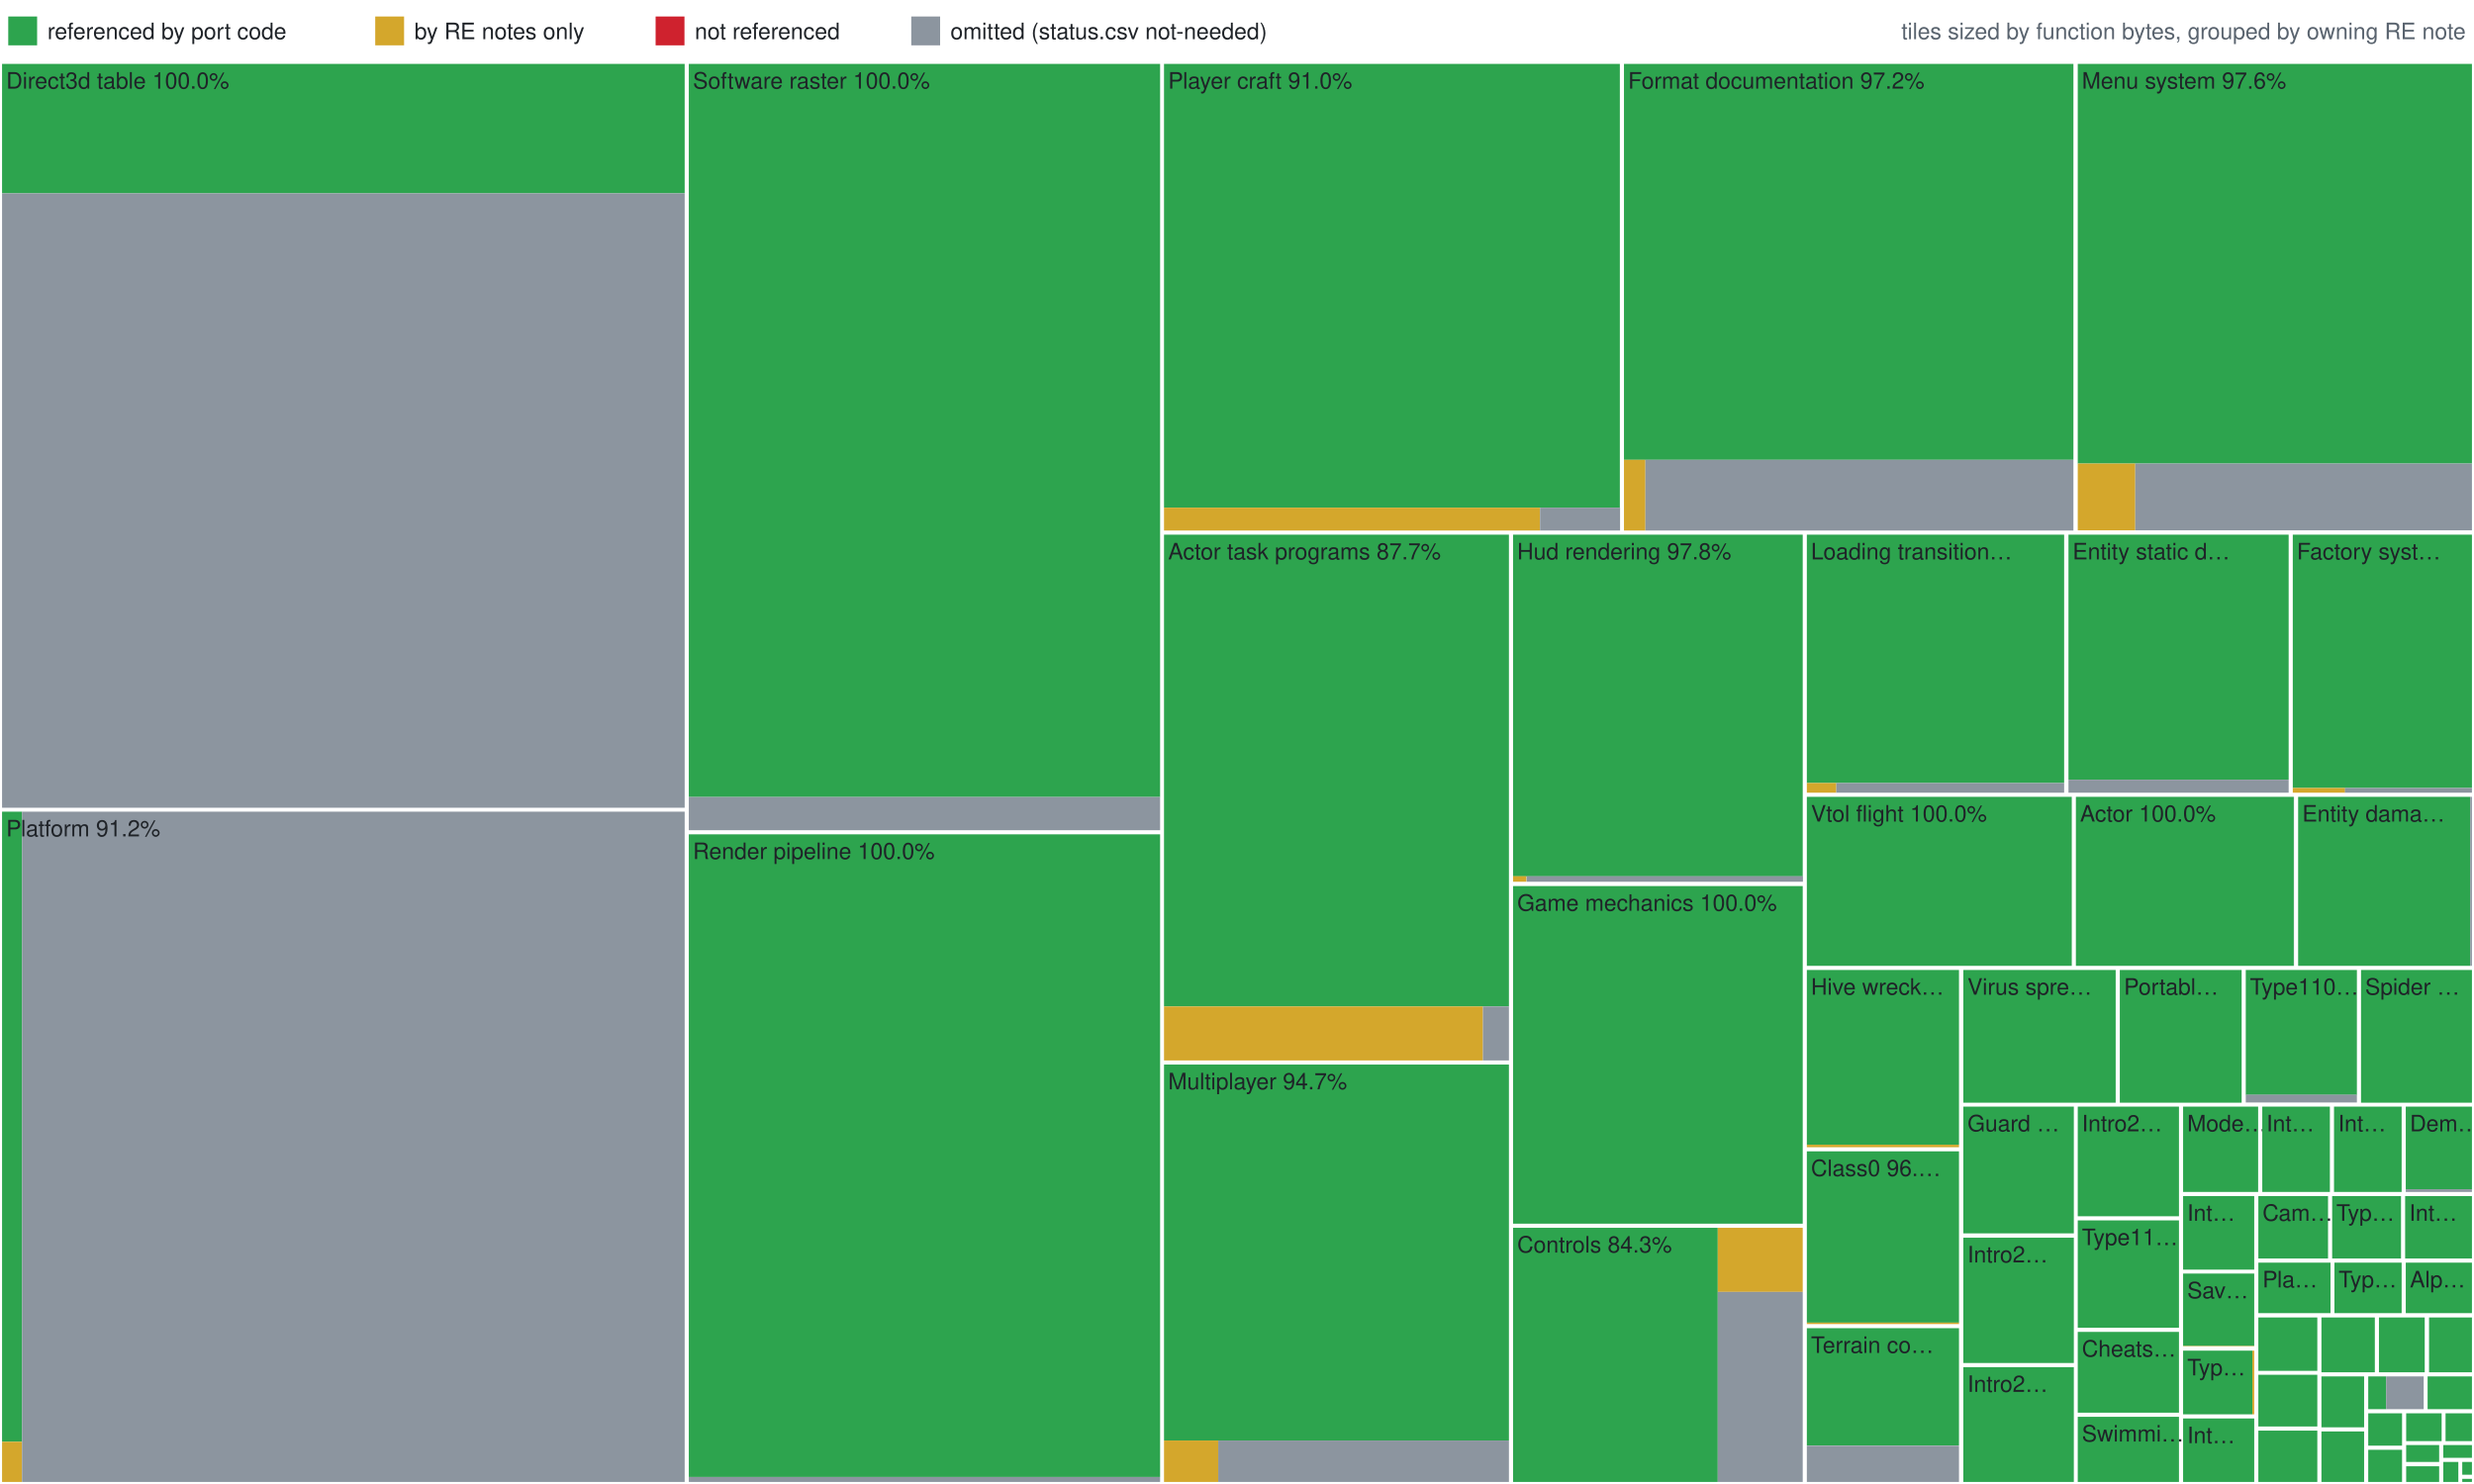
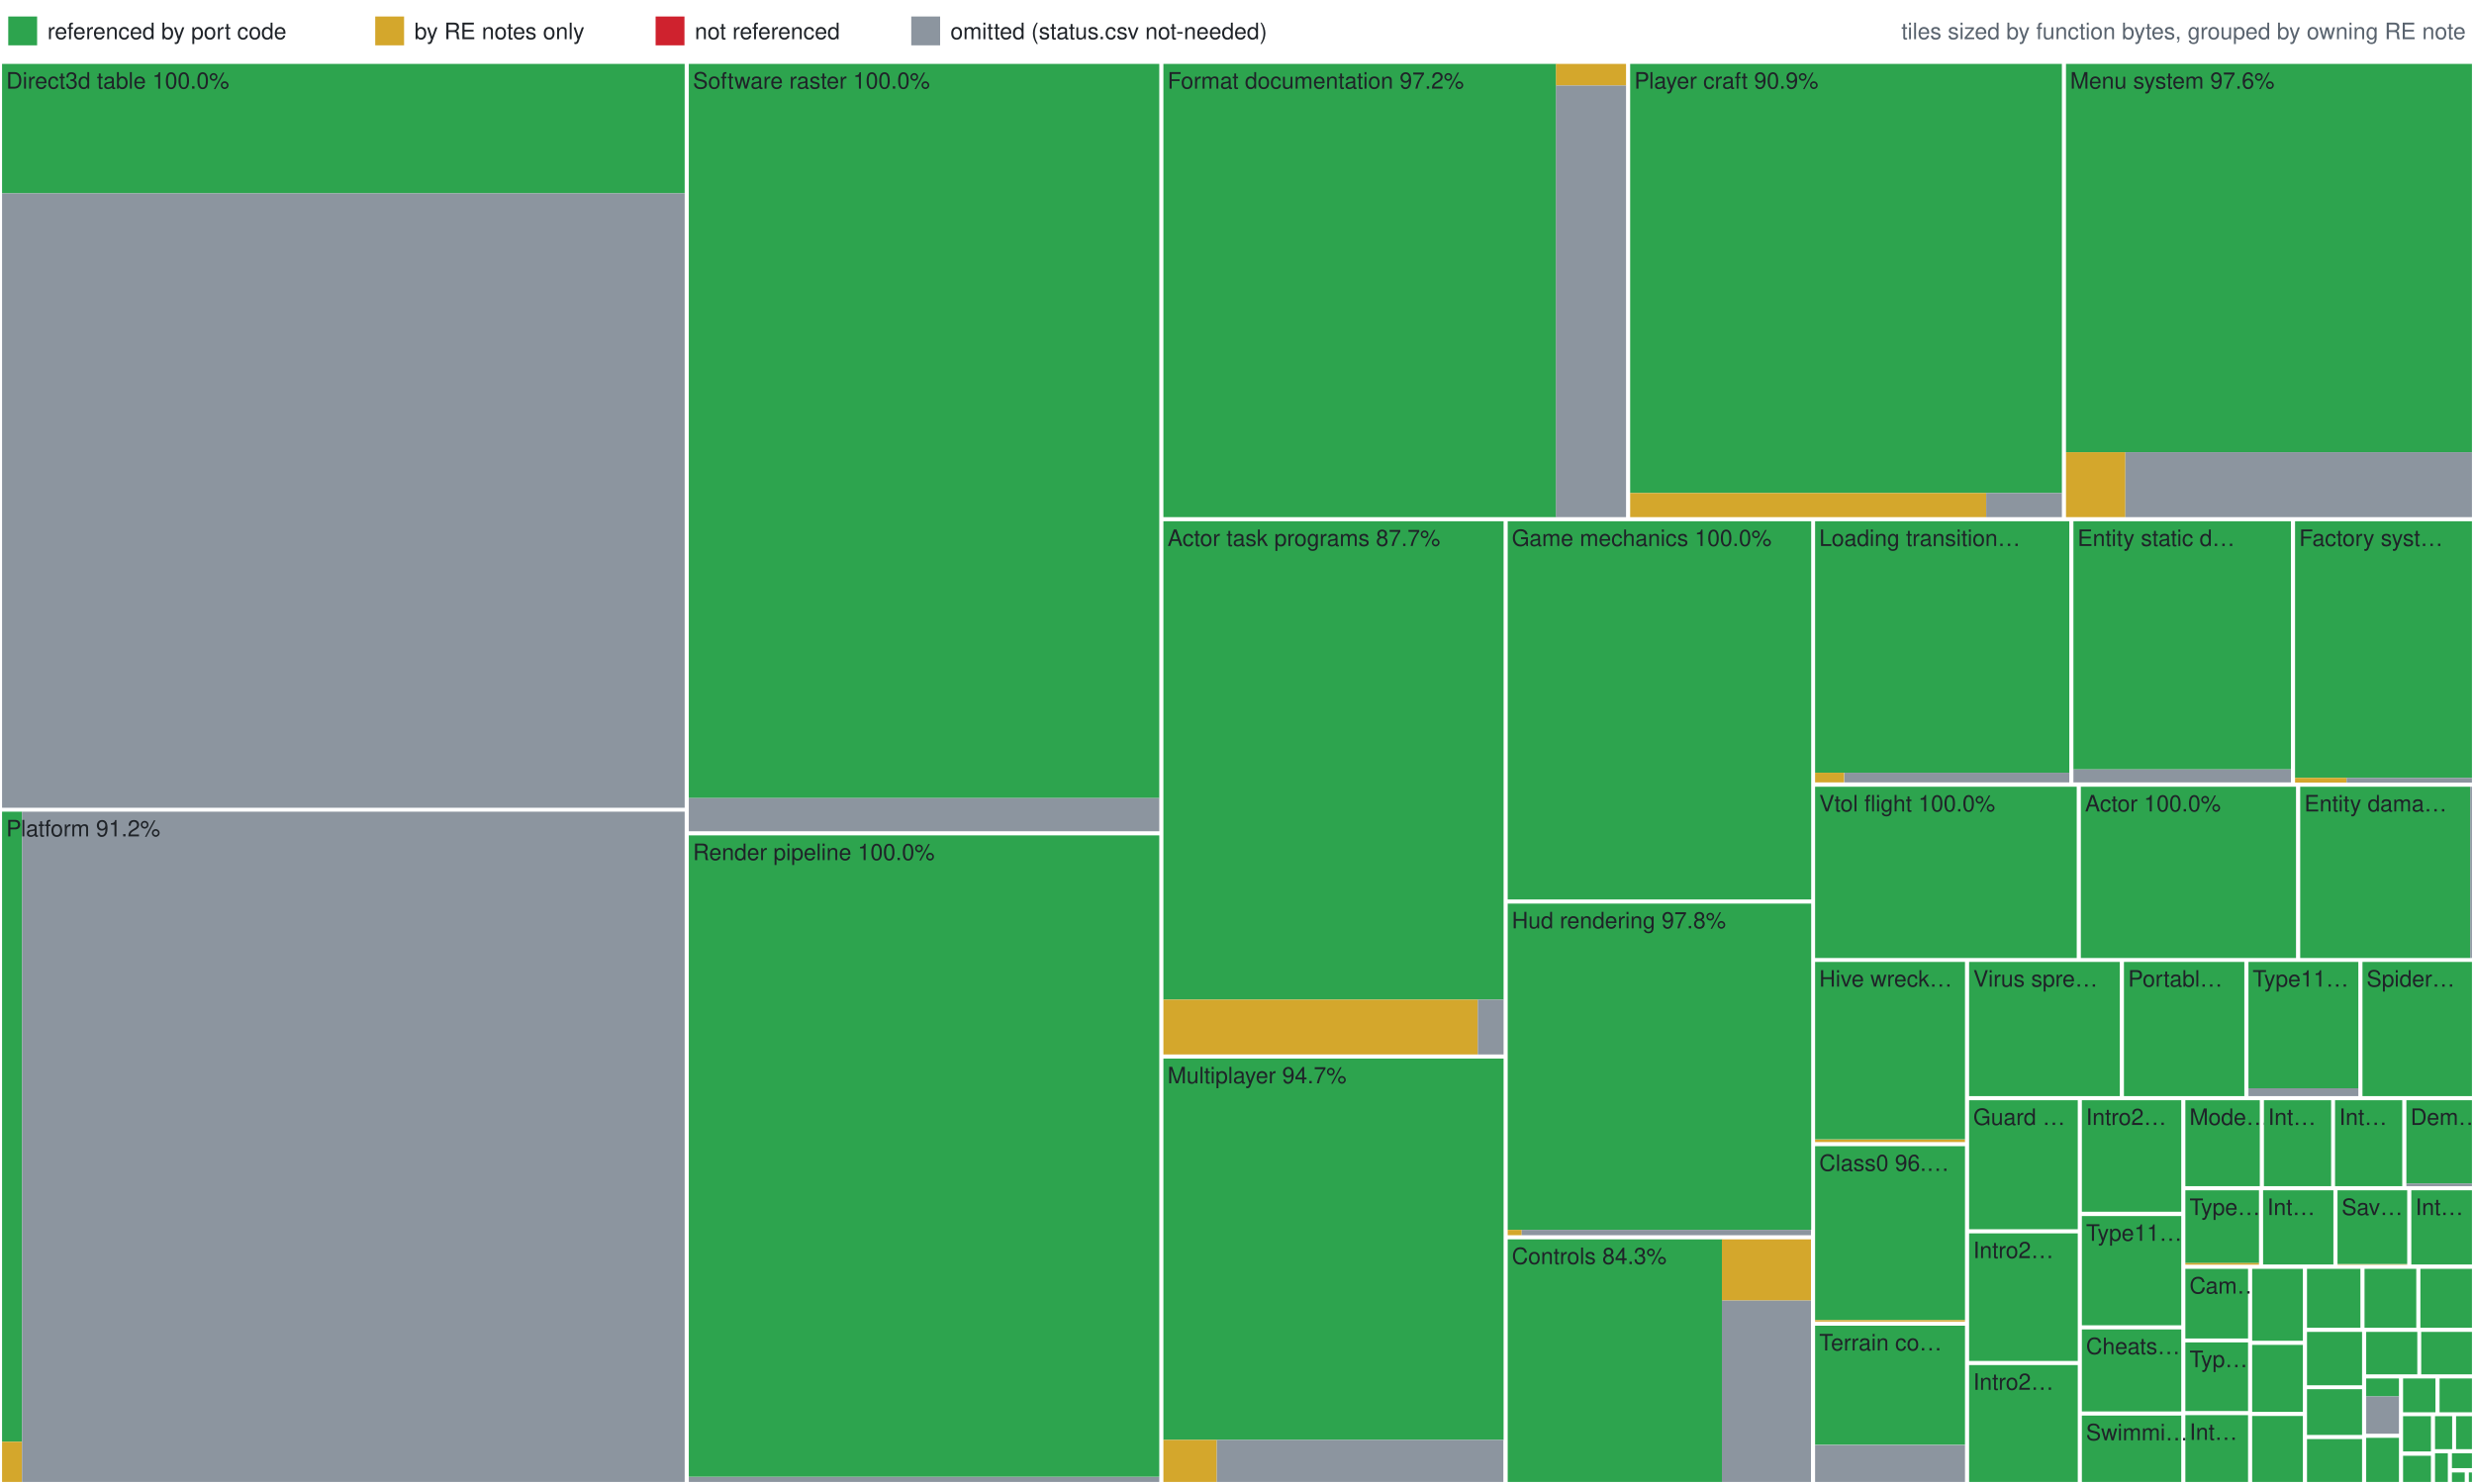
<svg xmlns="http://www.w3.org/2000/svg" width="1200" height="720" viewBox="0 0 1200 720" font-family="Segoe UI, Helvetica, Arial, sans-serif" font-size="11">
  <rect width="1200" height="720" fill="#ffffff" />
  <rect x="4" y="8" width="14" height="14" fill="#2da44e" />
  <text x="23" y="19" fill="#1f2328">referenced by port code</text>
  <rect x="182" y="8" width="14" height="14" fill="#d4a72c" />
  <text x="201" y="19" fill="#1f2328">by RE notes only</text>
  <rect x="318" y="8" width="14" height="14" fill="#cf222e" />
  <text x="337" y="19" fill="#1f2328">not referenced</text>
  <rect x="442" y="8" width="14" height="14" fill="#8c959f" />
  <text x="461" y="19" fill="#1f2328">omitted (status.csv not-needed)</text>
  <text x="1196" y="19" fill="#59636e" text-anchor="end">tiles sized by function bytes, grouped by owning RE note</text>
  <g>
    <rect x="1" y="31" width="331.1" height="62.8" fill="#2da44e" />
    <rect x="1" y="93.8" width="331.1" height="298.1" fill="#8c959f" />
    <text x="3" y="43" fill="#1f2328">Direct3d table 100.0%</text>
  </g>
  <g>
    <rect x="1" y="393.8" width="9.7" height="305.7" fill="#2da44e" />
    <rect x="1" y="699.5" width="9.7" height="19.5" fill="#d4a72c" />
    <rect x="10.7" y="393.8" width="321.4" height="325.2" fill="#8c959f" />
    <text x="3" y="405.8" fill="#1f2328">Platform 91.2%</text>
  </g>
  <g>
-     <rect x="334.1" y="31" width="228.6" height="355.7" fill="#2da44e" />
-     <rect x="334.1" y="386.7" width="228.6" height="16.1" fill="#8c959f" />
+     <rect x="334.1" y="31" width="228.2" height="356.2" fill="#2da44e" />
+     <rect x="334.1" y="387.2" width="228.2" height="16.1" fill="#8c959f" />
    <text x="336.1" y="43" fill="#1f2328">Software raster 100.0%</text>
  </g>
  <g>
-     <rect x="334.1" y="404.8" width="228.6" height="311.8" fill="#2da44e" />
-     <rect x="334.1" y="716.6" width="228.6" height="2.4" fill="#8c959f" />
-     <text x="336.1" y="416.8" fill="#1f2328">Render pipeline 100.0%</text>
-   </g>
-   <g>
-     <rect x="564.6" y="31" width="221.1" height="215.3" fill="#2da44e" />
-     <rect x="564.6" y="246.3" width="182.4" height="11.1" fill="#d4a72c" />
-     <rect x="747" y="246.3" width="38.8" height="11.1" fill="#8c959f" />
-     <text x="566.6" y="43" fill="#1f2328">Player craft 91.0%</text>
-   </g>
-   <g>
-     <rect x="787.7" y="31" width="218" height="192.1" fill="#2da44e" />
-     <rect x="787.7" y="223.1" width="10.4" height="34.3" fill="#d4a72c" />
-     <rect x="798.1" y="223.1" width="207.6" height="34.3" fill="#8c959f" />
-     <text x="789.7" y="43" fill="#1f2328">Format documentation 97.2%</text>
-   </g>
-   <g>
-     <rect x="1007.8" y="31" width="191.2" height="193.9" fill="#2da44e" />
-     <rect x="1007.8" y="224.9" width="27.9" height="32.4" fill="#d4a72c" />
-     <rect x="1035.7" y="224.9" width="163.3" height="32.4" fill="#8c959f" />
-     <text x="1009.8" y="43" fill="#1f2328">Menu system 97.6%</text>
-   </g>
-   <g>
-     <rect x="564.6" y="259.4" width="167.3" height="228.9" fill="#2da44e" />
-     <rect x="564.6" y="488.3" width="154.7" height="26.2" fill="#d4a72c" />
-     <rect x="719.3" y="488.3" width="12.6" height="26.2" fill="#8c959f" />
-     <text x="566.6" y="271.4" fill="#1f2328">Actor task programs 87.7%</text>
-   </g>
-   <g>
-     <rect x="564.6" y="516.5" width="167.3" height="182.4" fill="#2da44e" />
-     <rect x="564.6" y="698.9" width="26.3" height="20.1" fill="#d4a72c" />
-     <rect x="590.9" y="698.9" width="141" height="20.1" fill="#8c959f" />
-     <text x="566.6" y="528.5" fill="#1f2328">Multiplayer 94.7%</text>
-   </g>
-   <g>
-     <rect x="733.9" y="259.4" width="140.5" height="165.8" fill="#2da44e" />
-     <rect x="733.9" y="425.1" width="6.5" height="2.7" fill="#d4a72c" />
-     <rect x="740.5" y="425.1" width="134" height="2.7" fill="#8c959f" />
-     <text x="735.9" y="271.4" fill="#1f2328">Hud rendering 97.8%</text>
-   </g>
-   <g>
-     <rect x="733.9" y="429.9" width="140.5" height="163.8" fill="#2da44e" />
-     <text x="735.9" y="441.9" fill="#1f2328">Game mechanics 100.0%</text>
-   </g>
-   <g>
-     <rect x="733.9" y="595.7" width="99.3" height="123.3" fill="#2da44e" />
-     <rect x="833.2" y="595.7" width="41.2" height="31.1" fill="#d4a72c" />
-     <rect x="833.2" y="626.8" width="41.2" height="92.2" fill="#8c959f" />
-     <text x="735.9" y="607.7" fill="#1f2328">Controls 84.3%</text>
-   </g>
-   <g>
-     <rect x="876.4" y="259.4" width="124.8" height="120.5" fill="#2da44e" />
-     <rect x="876.4" y="379.9" width="14.3" height="4.7" fill="#d4a72c" />
-     <rect x="890.7" y="379.9" width="110.5" height="4.7" fill="#8c959f" />
-     <text x="878.4" y="271.4" fill="#1f2328">Loading transition…</text>
-   </g>
-   <g>
-     <rect x="1003.3" y="259.4" width="106.8" height="118.9" fill="#2da44e" />
-     <rect x="1003.3" y="378.3" width="106.8" height="6.3" fill="#8c959f" />
-     <text x="1005.3" y="271.4" fill="#1f2328">Entity static d…</text>
-   </g>
-   <g>
-     <rect x="1112.1" y="259.4" width="86.9" height="122.9" fill="#2da44e" />
-     <rect x="1112.1" y="382.3" width="25.4" height="2.3" fill="#d4a72c" />
-     <rect x="1137.4" y="382.3" width="61.6" height="2.3" fill="#8c959f" />
-     <text x="1114.1" y="271.4" fill="#1f2328">Factory syst…</text>
-   </g>
-   <g>
-     <rect x="876.4" y="386.6" width="128.5" height="82" fill="#2da44e" />
-     <text x="878.4" y="398.6" fill="#1f2328">Vtol flight 100.0%</text>
-   </g>
-   <g>
-     <rect x="1006.9" y="386.6" width="105.7" height="82" fill="#2da44e" />
-     <rect x="1112.6" y="386.6" width="0.1" height="82" fill="#8c959f" />
-     <text x="1008.9" y="398.6" fill="#1f2328">Actor 100.0%</text>
-   </g>
-   <g>
-     <rect x="1114.7" y="386.6" width="83.5" height="82" fill="#2da44e" />
-     <rect x="1198.2" y="386.6" width="0.8" height="82" fill="#8c959f" />
-     <text x="1116.7" y="398.6" fill="#1f2328">Entity dama…</text>
-   </g>
-   <g>
-     <rect x="876.4" y="470.6" width="73.8" height="84.8" fill="#2da44e" />
-     <rect x="876.4" y="555.4" width="73.8" height="1.2" fill="#d4a72c" />
-     <text x="878.4" y="482.6" fill="#1f2328">Hive wreck…</text>
-   </g>
-   <g>
-     <rect x="876.4" y="558.6" width="73.8" height="83.1" fill="#2da44e" />
-     <rect x="876.4" y="641.7" width="73.8" height="0.7" fill="#d4a72c" />
-     <text x="878.4" y="570.6" fill="#1f2328">Class0 96.…</text>
-   </g>
-   <g>
-     <rect x="876.4" y="644.4" width="73.8" height="56.9" fill="#2da44e" />
-     <rect x="876.4" y="701.4" width="73.8" height="17.6" fill="#8c959f" />
-     <text x="878.4" y="656.4" fill="#1f2328">Terrain co…</text>
-   </g>
-   <g>
-     <rect x="952.3" y="470.6" width="73.9" height="64.4" fill="#2da44e" />
-     <text x="954.3" y="482.6" fill="#1f2328">Virus spre…</text>
-   </g>
-   <g>
-     <rect x="1028.2" y="470.6" width="59.1" height="64.4" fill="#2da44e" />
-     <text x="1030.2" y="482.6" fill="#1f2328">Portabl…</text>
-   </g>
-   <g>
-     <rect x="1089.3" y="470.6" width="53.9" height="60.6" fill="#2da44e" />
-     <rect x="1089.3" y="531.1" width="53.9" height="3.8" fill="#8c959f" />
-     <text x="1091.3" y="482.6" fill="#1f2328">Type110…</text>
-   </g>
-   <g>
-     <rect x="1145.2" y="470.6" width="53.8" height="64.4" fill="#2da44e" />
-     <text x="1147.2" y="482.6" fill="#1f2328">Spider …</text>
-   </g>
-   <g>
-     <rect x="952.3" y="536.9" width="53.6" height="61.5" fill="#2da44e" />
-     <text x="954.3" y="548.9" fill="#1f2328">Guard …</text>
-   </g>
-   <g>
-     <rect x="952.3" y="600.5" width="53.6" height="60.8" fill="#2da44e" />
-     <text x="954.3" y="612.5" fill="#1f2328">Intro2…</text>
-   </g>
-   <g>
-     <rect x="952.3" y="663.3" width="53.6" height="55.7" fill="#2da44e" />
-     <text x="954.3" y="675.3" fill="#1f2328">Intro2…</text>
-   </g>
-   <g>
-     <rect x="1007.8" y="536.9" width="49.1" height="53.2" fill="#2da44e" />
-     <text x="1009.8" y="548.9" fill="#1f2328">Intro2…</text>
-   </g>
-   <g>
-     <rect x="1007.8" y="592.1" width="49.1" height="52.1" fill="#2da44e" />
-     <text x="1009.8" y="604.1" fill="#1f2328">Type11…</text>
-   </g>
-   <g>
-     <rect x="1007.8" y="646.2" width="49.1" height="39.2" fill="#2da44e" />
-     <text x="1009.8" y="658.2" fill="#1f2328">Cheats…</text>
-   </g>
-   <g>
-     <rect x="1007.8" y="687.4" width="49.1" height="31.6" fill="#2da44e" />
-     <text x="1009.8" y="699.4" fill="#1f2328">Swimmi…</text>
-   </g>
-   <g>
-     <rect x="1058.9" y="536.9" width="36.4" height="41.4" fill="#2da44e" />
-     <text x="1060.9" y="548.9" fill="#1f2328">Mode…</text>
-   </g>
-   <g>
-     <rect x="1097.3" y="536.9" width="32.8" height="41.4" fill="#2da44e" />
-     <text x="1099.3" y="548.9" fill="#1f2328">Int…</text>
-   </g>
-   <g>
-     <rect x="1132.1" y="536.9" width="32.8" height="41.4" fill="#2da44e" />
-     <text x="1134.1" y="548.9" fill="#1f2328">Int…</text>
-   </g>
-   <g>
-     <rect x="1166.9" y="536.9" width="32.1" height="40.1" fill="#2da44e" />
-     <rect x="1166.9" y="577" width="32.1" height="1.3" fill="#8c959f" />
-     <text x="1168.9" y="548.9" fill="#1f2328">Dem…</text>
-   </g>
-   <g>
-     <rect x="1058.9" y="580.3" width="34.5" height="35.7" fill="#2da44e" />
-     <text x="1060.9" y="592.3" fill="#1f2328">Int…</text>
-   </g>
-   <g>
-     <rect x="1058.9" y="617.9" width="34.5" height="35.1" fill="#2da44e" />
-     <rect x="1058.9" y="653.1" width="34.5" height="0.2" fill="#d4a72c" />
-     <text x="1060.9" y="629.9" fill="#1f2328">Sav…</text>
-   </g>
-   <g>
-     <rect x="1058.9" y="655.3" width="33.6" height="30.9" fill="#2da44e" />
-     <rect x="1092.5" y="655.3" width="0.9" height="30.9" fill="#d4a72c" />
-     <text x="1060.9" y="667.3" fill="#1f2328">Typ…</text>
-   </g>
-   <g>
-     <rect x="1058.9" y="688.2" width="34.5" height="30.8" fill="#2da44e" />
-     <text x="1060.9" y="700.2" fill="#1f2328">Int…</text>
-   </g>
-   <g>
-     <rect x="1095.4" y="580.3" width="33.8" height="30.3" fill="#2da44e" />
-     <text x="1097.4" y="592.3" fill="#1f2328">Cam…</text>
-   </g>
-   <g>
-     <rect x="1131.2" y="580.3" width="33.4" height="30.3" fill="#2da44e" />
-     <text x="1133.2" y="592.3" fill="#1f2328">Typ…</text>
-   </g>
-   <g>
-     <rect x="1166.6" y="580.3" width="32.4" height="30.3" fill="#2da44e" />
-     <text x="1168.6" y="592.3" fill="#1f2328">Int…</text>
-   </g>
-   <g>
-     <rect x="1095.4" y="612.6" width="35" height="24.5" fill="#2da44e" />
-     <text x="1097.4" y="624.6" fill="#1f2328">Pla…</text>
-   </g>
-   <g>
-     <rect x="1132.3" y="612.6" width="32.6" height="24.5" fill="#2da44e" />
-     <text x="1134.3" y="624.6" fill="#1f2328">Typ…</text>
-   </g>
-   <g>
-     <rect x="1166.9" y="612.6" width="32.1" height="24.5" fill="#2da44e" />
-     <text x="1168.9" y="624.6" fill="#1f2328">Alp…</text>
-   </g>
-   <g>
-     <rect x="1095.4" y="639.2" width="28.6" height="25.9" fill="#2da44e" />
-   </g>
-   <g>
-     <rect x="1095.4" y="667" width="28.6" height="25.1" fill="#2da44e" />
-   </g>
-   <g>
-     <rect x="1095.4" y="694.1" width="28.6" height="24.9" fill="#2da44e" />
-   </g>
-   <g>
-     <rect x="1126" y="639.2" width="25.9" height="26.6" fill="#2da44e" />
-   </g>
-   <g>
-     <rect x="1153.9" y="639.2" width="22.2" height="26.6" fill="#2da44e" />
-   </g>
-   <g>
-     <rect x="1178.2" y="639.2" width="20.8" height="26.6" fill="#2da44e" />
-   </g>
-   <g>
-     <rect x="1126" y="667.8" width="20.7" height="24.7" fill="#2da44e" />
-   </g>
-   <g>
-     <rect x="1126" y="694.5" width="20.7" height="24.5" fill="#2da44e" />
-   </g>
-   <g>
-     <rect x="1148.7" y="667.8" width="8.7" height="15.9" fill="#2da44e" />
-     <rect x="1157.4" y="667.8" width="18.2" height="15.9" fill="#8c959f" />
-   </g>
-   <g>
-     <rect x="1177.5" y="667.8" width="21.5" height="15.9" fill="#2da44e" />
-   </g>
-   <g>
-     <rect x="1148.7" y="685.7" width="16.4" height="15.7" fill="#2da44e" />
-   </g>
-   <g>
-     <rect x="1148.7" y="703.4" width="16.4" height="15.6" fill="#2da44e" />
-   </g>
-   <g>
-     <rect x="1167.1" y="685.7" width="17.2" height="13.5" fill="#2da44e" />
-   </g>
-   <g>
-     <rect x="1186.2" y="685.7" width="12.8" height="13.5" fill="#2da44e" />
-   </g>
-   <g>
-     <rect x="1167.1" y="701.1" width="16" height="8.2" fill="#2da44e" />
-   </g>
-   <g>
-     <rect x="1167.1" y="711.4" width="16" height="7.6" fill="#2da44e" />
-   </g>
-   <g>
-     <rect x="1185.1" y="701.1" width="13.9" height="6.2" fill="#2da44e" />
-   </g>
-   <g>
-     <rect x="1185.1" y="709.3" width="7.3" height="9.7" fill="#2da44e" />
-   </g>
-   <g>
-     <rect x="1194.3" y="709.3" width="4.7" height="6.2" fill="#2da44e" />
-   </g>
-   <g>
-     <rect x="1194.3" y="717.5" width="4.7" height="1.5" fill="#2da44e" />
+     <rect x="334.1" y="405.3" width="228.2" height="311.2" fill="#2da44e" />
+     <rect x="334.1" y="716.6" width="228.2" height="2.4" fill="#8c959f" />
+     <text x="336.1" y="417.3" fill="#1f2328">Render pipeline 100.0%</text>
+   </g>
+   <g>
+     <rect x="564.3" y="31" width="190.5" height="219.9" fill="#2da44e" />
+     <rect x="754.7" y="31" width="34" height="10.5" fill="#d4a72c" />
+     <rect x="754.7" y="41.5" width="34" height="209.4" fill="#8c959f" />
+     <text x="566.3" y="43" fill="#1f2328">Format documentation 97.2%</text>
+   </g>
+   <g>
+     <rect x="790.7" y="31" width="209.4" height="208.2" fill="#2da44e" />
+     <rect x="790.7" y="239.2" width="172.7" height="11.7" fill="#d4a72c" />
+     <rect x="963.4" y="239.2" width="36.7" height="11.7" fill="#8c959f" />
+     <text x="792.7" y="43" fill="#1f2328">Player craft 90.9%</text>
+   </g>
+   <g>
+     <rect x="1002.1" y="31" width="196.9" height="188.4" fill="#2da44e" />
+     <rect x="1002.1" y="219.4" width="28.8" height="31.5" fill="#d4a72c" />
+     <rect x="1030.9" y="219.4" width="168.1" height="31.5" fill="#8c959f" />
+     <text x="1004.1" y="43" fill="#1f2328">Menu system 97.6%</text>
+   </g>
+   <g>
+     <rect x="564.3" y="252.9" width="165" height="232.1" fill="#2da44e" />
+     <rect x="564.3" y="485" width="152.5" height="26.6" fill="#d4a72c" />
+     <rect x="716.8" y="485" width="12.5" height="26.6" fill="#8c959f" />
+     <text x="566.3" y="264.9" fill="#1f2328">Actor task programs 87.7%</text>
+   </g>
+   <g>
+     <rect x="564.3" y="513.6" width="165" height="185" fill="#2da44e" />
+     <rect x="564.3" y="698.6" width="25.9" height="20.4" fill="#d4a72c" />
+     <rect x="590.2" y="698.6" width="139" height="20.4" fill="#8c959f" />
+     <text x="566.3" y="525.6" fill="#1f2328">Multiplayer 94.7%</text>
+   </g>
+   <g>
+     <rect x="731.3" y="252.9" width="147.2" height="183.5" fill="#2da44e" />
+     <text x="733.3" y="264.9" fill="#1f2328">Game mechanics 100.0%</text>
+   </g>
+   <g>
+     <rect x="731.3" y="438.4" width="147.2" height="158.3" fill="#2da44e" />
+     <rect x="731.3" y="596.7" width="6.8" height="2.6" fill="#d4a72c" />
+     <rect x="738.1" y="596.7" width="140.3" height="2.6" fill="#8c959f" />
+     <text x="733.3" y="450.4" fill="#1f2328">Hud rendering 97.8%</text>
+   </g>
+   <g>
+     <rect x="731.3" y="601.3" width="104" height="117.7" fill="#2da44e" />
+     <rect x="835.2" y="601.3" width="43.2" height="29.7" fill="#d4a72c" />
+     <rect x="835.2" y="631" width="43.2" height="88" fill="#8c959f" />
+     <text x="733.3" y="613.3" fill="#1f2328">Controls 84.3%</text>
+   </g>
+   <g>
+     <rect x="880.4" y="252.9" width="123.3" height="122" fill="#2da44e" />
+     <rect x="880.4" y="374.9" width="14.1" height="4.7" fill="#d4a72c" />
+     <rect x="894.6" y="374.9" width="109.1" height="4.7" fill="#8c959f" />
+     <text x="882.4" y="264.9" fill="#1f2328">Loading transition…</text>
+   </g>
+   <g>
+     <rect x="1005.7" y="252.9" width="105.5" height="120.4" fill="#2da44e" />
+     <rect x="1005.7" y="373.3" width="105.5" height="6.3" fill="#8c959f" />
+     <text x="1007.7" y="264.9" fill="#1f2328">Entity static d…</text>
+   </g>
+   <g>
+     <rect x="1113.2" y="252.9" width="85.8" height="124.5" fill="#2da44e" />
+     <rect x="1113.2" y="377.4" width="25" height="2.3" fill="#d4a72c" />
+     <rect x="1138.2" y="377.4" width="60.8" height="2.3" fill="#8c959f" />
+     <text x="1115.2" y="264.9" fill="#1f2328">Factory syst…</text>
+   </g>
+   <g>
+     <rect x="880.4" y="381.7" width="126.9" height="83.1" fill="#2da44e" />
+     <text x="882.4" y="393.7" fill="#1f2328">Vtol flight 100.0%</text>
+   </g>
+   <g>
+     <rect x="1009.3" y="381.7" width="104.3" height="83.1" fill="#2da44e" />
+     <rect x="1113.6" y="381.7" width="0.1" height="83.1" fill="#8c959f" />
+     <text x="1011.3" y="393.7" fill="#1f2328">Actor 100.0%</text>
+   </g>
+   <g>
+     <rect x="1115.7" y="381.7" width="82.5" height="83.1" fill="#2da44e" />
+     <rect x="1198.2" y="381.7" width="0.8" height="83.1" fill="#8c959f" />
+     <text x="1117.7" y="393.7" fill="#1f2328">Entity dama…</text>
+   </g>
+   <g>
+     <rect x="880.4" y="466.7" width="72.7" height="86.1" fill="#2da44e" />
+     <rect x="880.4" y="552.9" width="72.7" height="1.2" fill="#d4a72c" />
+     <text x="882.4" y="478.7" fill="#1f2328">Hive wreck…</text>
+   </g>
+   <g>
+     <rect x="880.4" y="556.1" width="72.7" height="84.4" fill="#2da44e" />
+     <rect x="880.4" y="640.5" width="72.7" height="0.7" fill="#d4a72c" />
+     <text x="882.4" y="568.1" fill="#1f2328">Class0 96.…</text>
+   </g>
+   <g>
+     <rect x="880.4" y="643.2" width="72.7" height="57.8" fill="#2da44e" />
+     <rect x="880.4" y="701.1" width="72.7" height="17.9" fill="#8c959f" />
+     <text x="882.4" y="655.2" fill="#1f2328">Terrain co…</text>
+   </g>
+   <g>
+     <rect x="955.1" y="466.7" width="73.1" height="65.1" fill="#2da44e" />
+     <text x="957.1" y="478.7" fill="#1f2328">Virus spre…</text>
+   </g>
+   <g>
+     <rect x="1030.2" y="466.7" width="58.4" height="65.1" fill="#2da44e" />
+     <text x="1032.2" y="478.7" fill="#1f2328">Portabl…</text>
+   </g>
+   <g>
+     <rect x="1090.6" y="466.7" width="53.3" height="61.3" fill="#2da44e" />
+     <rect x="1090.6" y="528" width="53.3" height="3.8" fill="#8c959f" />
+     <text x="1092.6" y="478.7" fill="#1f2328">Type11…</text>
+   </g>
+   <g>
+     <rect x="1145.9" y="466.7" width="53.1" height="65.1" fill="#2da44e" />
+     <text x="1147.9" y="478.7" fill="#1f2328">Spider…</text>
+   </g>
+   <g>
+     <rect x="955.1" y="533.8" width="52.7" height="62.6" fill="#2da44e" />
+     <text x="957.1" y="545.8" fill="#1f2328">Guard …</text>
+   </g>
+   <g>
+     <rect x="955.1" y="598.4" width="52.7" height="61.9" fill="#2da44e" />
+     <text x="957.1" y="610.4" fill="#1f2328">Intro2…</text>
+   </g>
+   <g>
+     <rect x="955.1" y="662.3" width="52.7" height="56.7" fill="#2da44e" />
+     <text x="957.1" y="674.3" fill="#1f2328">Intro2…</text>
+   </g>
+   <g>
+     <rect x="1009.8" y="533.8" width="48.2" height="54.1" fill="#2da44e" />
+     <text x="1011.8" y="545.8" fill="#1f2328">Intro2…</text>
+   </g>
+   <g>
+     <rect x="1009.8" y="590" width="48.2" height="53" fill="#2da44e" />
+     <text x="1011.8" y="602" fill="#1f2328">Type11…</text>
+   </g>
+   <g>
+     <rect x="1009.8" y="645" width="48.2" height="39.8" fill="#2da44e" />
+     <text x="1011.8" y="657" fill="#1f2328">Cheats…</text>
+   </g>
+   <g>
+     <rect x="1009.8" y="686.8" width="48.2" height="32.2" fill="#2da44e" />
+     <text x="1011.8" y="698.8" fill="#1f2328">Swimmi…</text>
+   </g>
+   <g>
+     <rect x="1060" y="533.8" width="36.1" height="41.7" fill="#2da44e" />
+     <text x="1062" y="545.8" fill="#1f2328">Mode…</text>
+   </g>
+   <g>
+     <rect x="1098.1" y="533.8" width="32.6" height="41.7" fill="#2da44e" />
+     <text x="1100.1" y="545.8" fill="#1f2328">Int…</text>
+   </g>
+   <g>
+     <rect x="1132.6" y="533.8" width="32.6" height="41.7" fill="#2da44e" />
+     <text x="1134.6" y="545.8" fill="#1f2328">Int…</text>
+   </g>
+   <g>
+     <rect x="1167.2" y="533.8" width="31.8" height="40.4" fill="#2da44e" />
+     <rect x="1167.2" y="574.2" width="31.8" height="1.3" fill="#8c959f" />
+     <text x="1169.2" y="545.8" fill="#1f2328">Dem…</text>
+   </g>
+   <g>
+     <rect x="1060" y="577.5" width="35.7" height="35.3" fill="#2da44e" />
+     <rect x="1060" y="612.8" width="35.7" height="0.8" fill="#d4a72c" />
+     <text x="1062" y="589.5" fill="#1f2328">Type…</text>
+   </g>
+   <g>
+     <rect x="1097.7" y="577.5" width="34.1" height="36" fill="#2da44e" />
+     <text x="1099.7" y="589.5" fill="#1f2328">Int…</text>
+   </g>
+   <g>
+     <rect x="1133.8" y="577.5" width="33.8" height="35.8" fill="#2da44e" />
+     <rect x="1133.8" y="613.4" width="33.8" height="0.2" fill="#d4a72c" />
+     <text x="1135.8" y="589.5" fill="#1f2328">Sav…</text>
+   </g>
+   <g>
+     <rect x="1169.6" y="577.5" width="29.4" height="36" fill="#2da44e" />
+     <text x="1171.6" y="589.5" fill="#1f2328">Int…</text>
+   </g>
+   <g>
+     <rect x="1060" y="615.6" width="30.4" height="33.8" fill="#2da44e" />
+     <text x="1062" y="627.6" fill="#1f2328">Cam…</text>
+   </g>
+   <g>
+     <rect x="1060" y="651.3" width="30.4" height="33.3" fill="#2da44e" />
+     <text x="1062" y="663.3" fill="#1f2328">Typ…</text>
+   </g>
+   <g>
+     <rect x="1060" y="686.6" width="30.4" height="32.4" fill="#2da44e" />
+     <text x="1062" y="698.6" fill="#1f2328">Int…</text>
+   </g>
+   <g>
+     <rect x="1092.4" y="615.6" width="24.6" height="34.9" fill="#2da44e" />
+   </g>
+   <g>
+     <rect x="1092.4" y="652.5" width="24.6" height="32.5" fill="#2da44e" />
+   </g>
+   <g>
+     <rect x="1092.4" y="687" width="24.6" height="32" fill="#2da44e" />
+   </g>
+   <g>
+     <rect x="1119" y="615.6" width="25.9" height="28.6" fill="#2da44e" />
+   </g>
+   <g>
+     <rect x="1146.9" y="615.6" width="25.1" height="28.6" fill="#2da44e" />
+   </g>
+   <g>
+     <rect x="1174" y="615.6" width="25" height="28.6" fill="#2da44e" />
+   </g>
+   <g>
+     <rect x="1119" y="646.2" width="26.7" height="25.9" fill="#2da44e" />
+   </g>
+   <g>
+     <rect x="1119" y="674" width="26.7" height="22.2" fill="#2da44e" />
+   </g>
+   <g>
+     <rect x="1119" y="698.2" width="26.7" height="20.8" fill="#2da44e" />
+   </g>
+   <g>
+     <rect x="1147.7" y="646.2" width="24.8" height="20.6" fill="#2da44e" />
+   </g>
+   <g>
+     <rect x="1174.4" y="646.2" width="24.6" height="20.6" fill="#2da44e" />
+   </g>
+   <g>
+     <rect x="1147.7" y="668.8" width="15.9" height="8.7" fill="#2da44e" />
+     <rect x="1147.7" y="677.5" width="15.9" height="18.1" fill="#8c959f" />
+   </g>
+   <g>
+     <rect x="1147.7" y="697.6" width="15.9" height="21.4" fill="#2da44e" />
+   </g>
+   <g>
+     <rect x="1165.6" y="668.8" width="15.7" height="16.4" fill="#2da44e" />
+   </g>
+   <g>
+     <rect x="1183.3" y="668.8" width="15.7" height="16.4" fill="#2da44e" />
+   </g>
+   <g>
+     <rect x="1165.6" y="687.1" width="13.5" height="17.1" fill="#2da44e" />
+   </g>
+   <g>
+     <rect x="1165.6" y="706.3" width="13.5" height="12.7" fill="#2da44e" />
+   </g>
+   <g>
+     <rect x="1181.1" y="687.1" width="8.3" height="16" fill="#2da44e" />
+   </g>
+   <g>
+     <rect x="1191.3" y="687.1" width="7.7" height="16" fill="#2da44e" />
+   </g>
+   <g>
+     <rect x="1181.1" y="705.1" width="6.2" height="13.9" fill="#2da44e" />
+   </g>
+   <g>
+     <rect x="1189.3" y="705.1" width="9.7" height="7.2" fill="#2da44e" />
+   </g>
+   <g>
+     <rect x="1189.3" y="714.4" width="6.2" height="4.6" fill="#2da44e" />
+   </g>
+   <g>
+     <rect x="1197.5" y="714.4" width="1.5" height="4.6" fill="#2da44e" />
  </g>
</svg>
